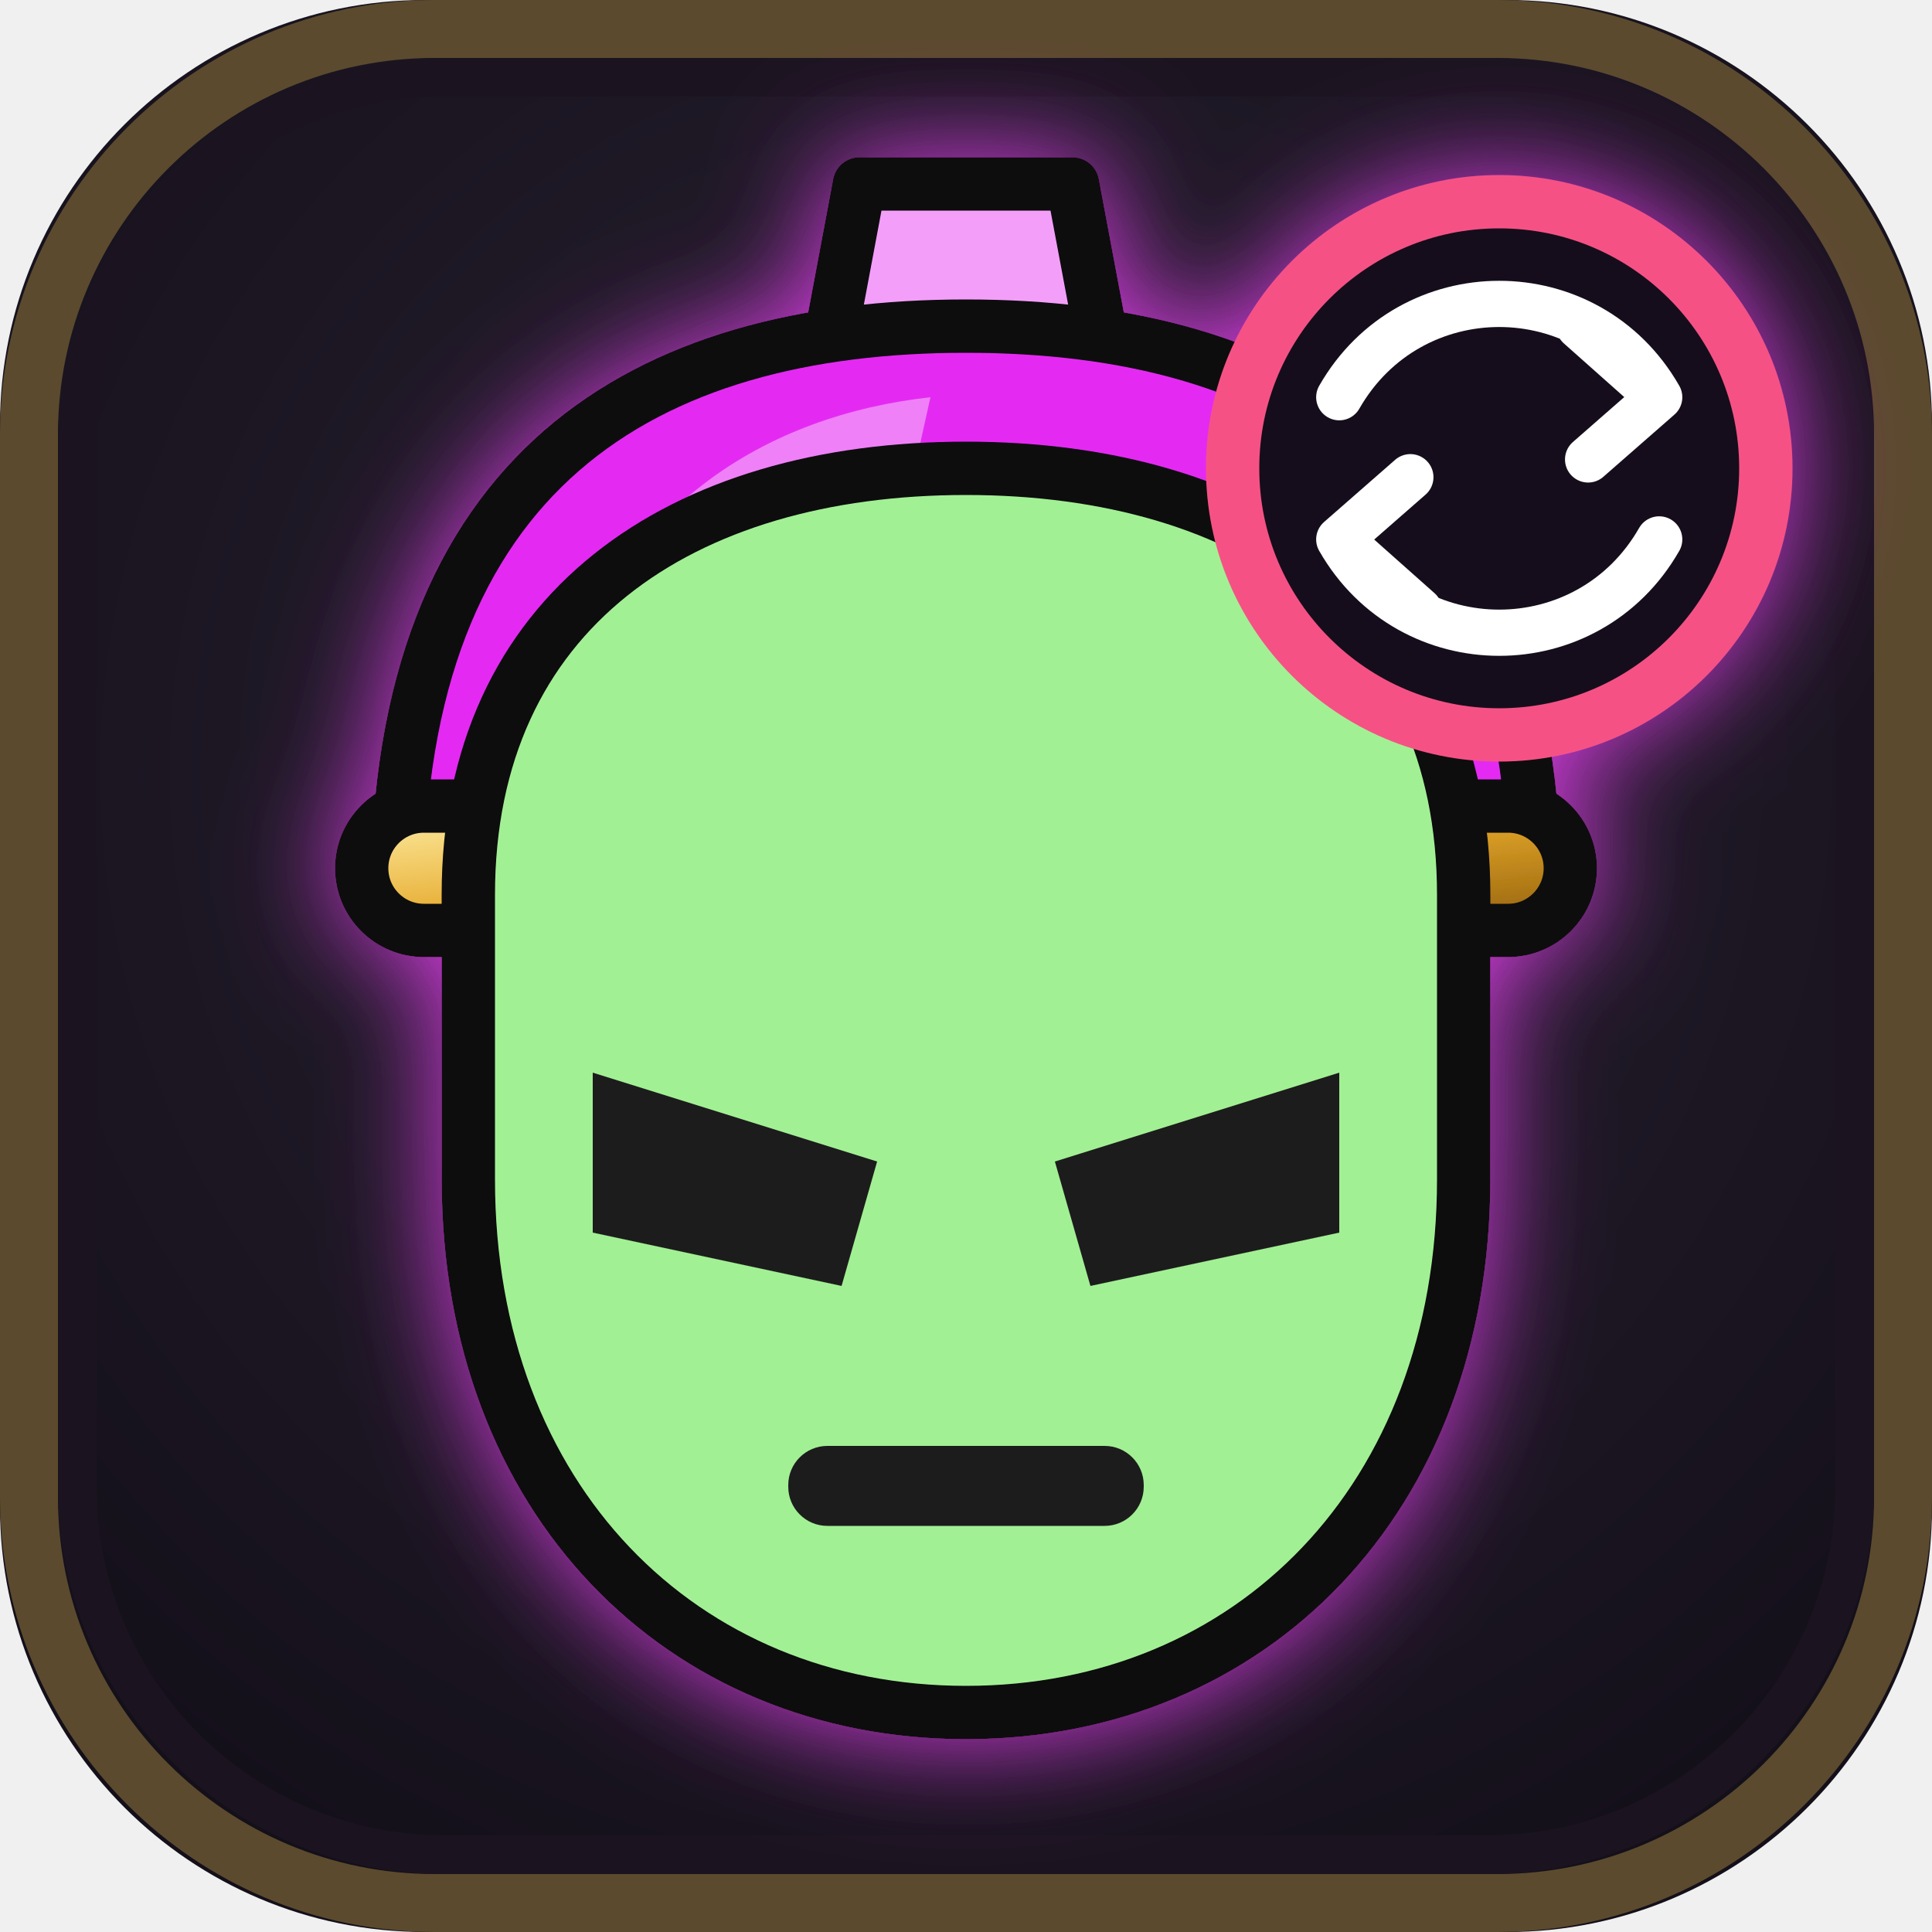
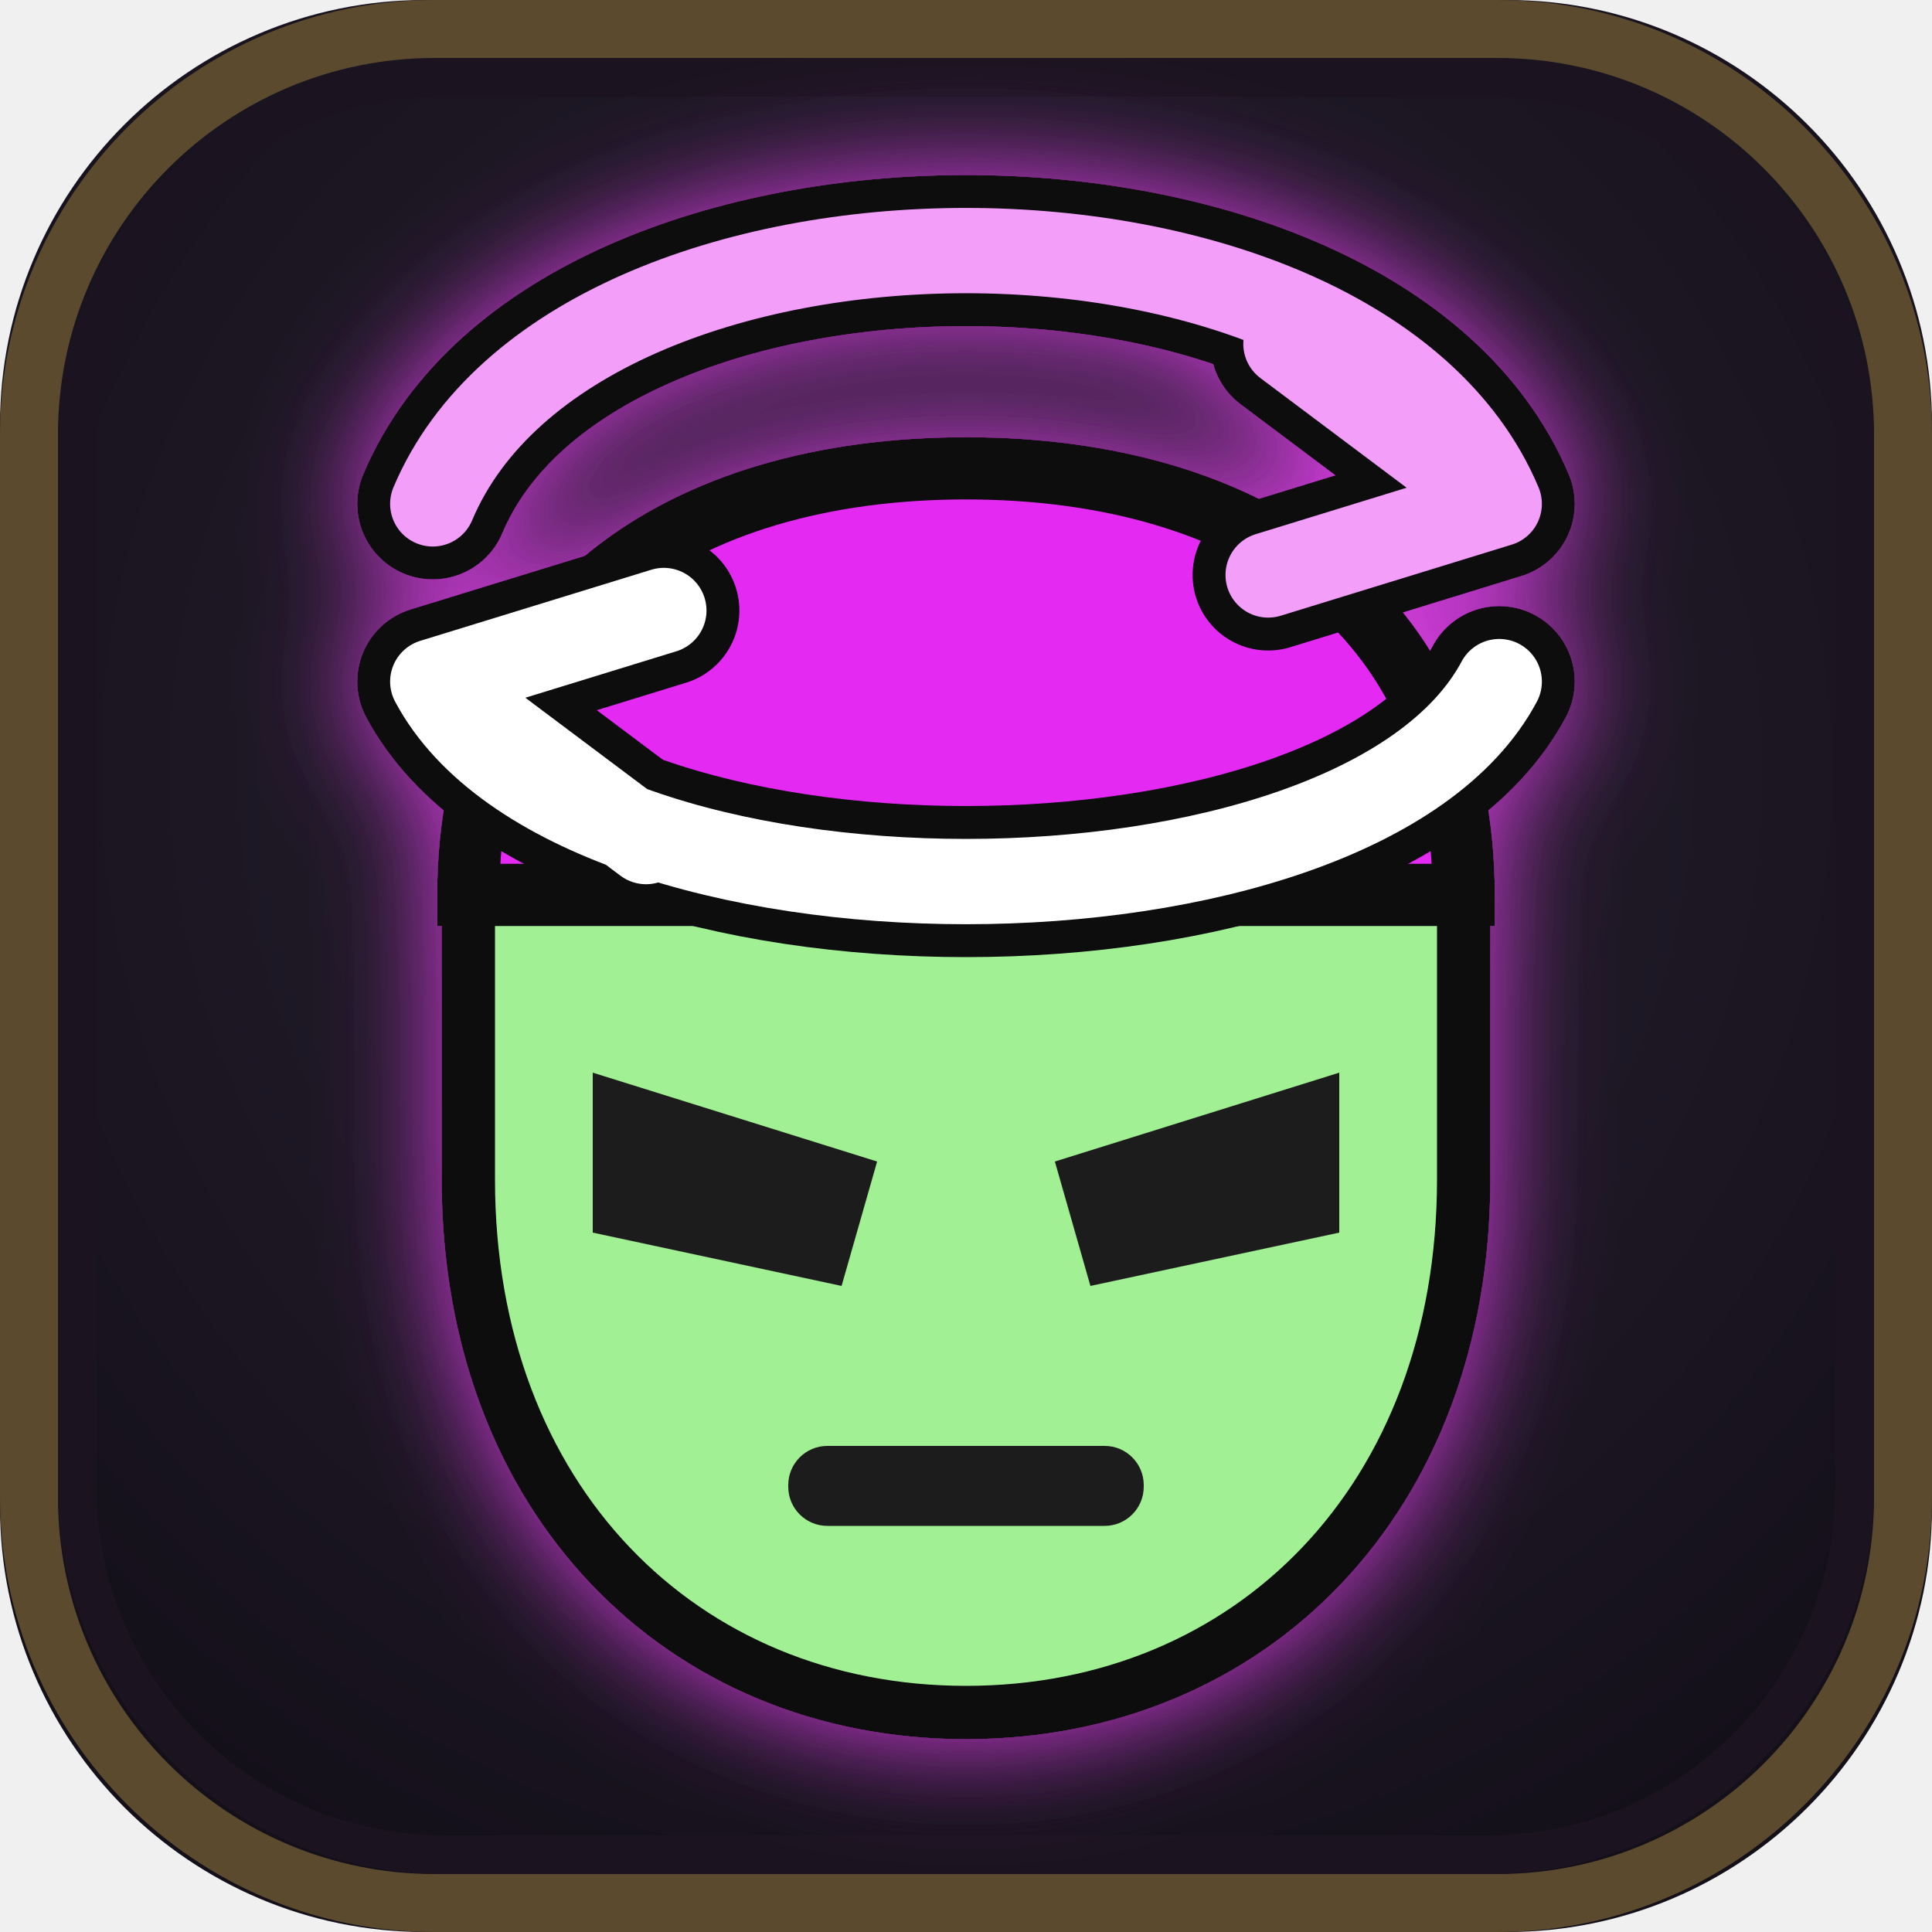
<svg xmlns="http://www.w3.org/2000/svg" viewBox="0 0 100 100" width="256" height="256">
  <defs>
    <linearGradient id="gMetal" x1="0" y1="0" x2="1" y2="1">
      <stop offset="0" stop-color="#f4f7fb" />
      <stop offset=".5" stop-color="#a9b6c7" />
      <stop offset="1" stop-color="#5d6b80" />
    </linearGradient>
    <linearGradient id="gGold" x1="0" y1="0" x2="1" y2="1">
      <stop offset="0" stop-color="#fff0a8" />
      <stop offset=".5" stop-color="#e5a82a" />
      <stop offset="1" stop-color="#8f5d0b" />
    </linearGradient>
    <radialGradient id="gBg" cx=".5" cy=".4" r=".8">
      <stop offset="0" stop-color="#2a2233" />
      <stop offset=".8" stop-color="#14101a" />
    </radialGradient>
    <filter id="glow" x="-30%" y="-30%" width="160%" height="160%">
      <feDropShadow dx="0" dy="0" stdDeviation="3" flood-color="#ee42fa" flood-opacity=".9" />
    </filter>
  </defs>
  <rect width="100" height="100" rx="22" fill="url(#gBg)" />
  <rect x="1.5" y="1.5" width="97" height="97" rx="21" fill="none" stroke="#5b4a2e" stroke-width="3" />
  <rect x="4" y="4" width="92" height="92" rx="19" fill="none" stroke="#1b1420" stroke-width="2" />
  <g transform="translate(4 4) scale(.92)" filter="url(#glow)">
-     <path fill="#f39ff9" stroke="#0b0810" stroke-width="3" stroke-linejoin="round" d="M44 6 H56 L59 22 H41 Z" />
-     <path fill="#e42cf2" stroke="#0b0810" stroke-width="3" stroke-linejoin="round" d="M18 46 C18 22 32 14 50 14 C68 14 82 22 82 46 Z" />
-     <path fill="#ffffff" fill-opacity=".4" d="M27 36 C30 24 39 19 48 18 L44 36 Z" />
-     <rect fill="url(#gGold)" stroke="#0b0810" stroke-width="3" stroke-linejoin="round" x="16" y="41" width="68" height="7" rx="3.5" />
    <path fill="#a2f094" stroke="#0b0810" stroke-width="3" stroke-linejoin="round" d="M22 46 C22 30 34 22 50 22 C66 22 78 30 78 46 V62 C78 80 66 92 50 92 C34 92 22 80 22 62 Z" />
    <path fill="#1f1f1f" d="M29 56 L45 61 L43 68 L29 65 Z" />
    <path fill="#1f1f1f" d="M71 56 L55 61 L57 68 L71 65 Z" />
    <rect fill="#1f1f1f" x="40" y="77" width="20" height="4.5" rx="2.2" />
-     <circle fill="#14101a" stroke="#f65185" stroke-width="3" cx="80" cy="22" r="15" />
-     <path fill="none" stroke="#fff" stroke-width="2.6" stroke-linecap="round" stroke-linejoin="round" d="M71 18 C75 11 85 11 89 18 M89 18 L84.5 14 M89 18 L85 21.5 M89 26 C85 33 75 33 71 26 M71 26 L75.5 30 M71 26 L75 22.5" />
+     <path fill="#e42cf2" stroke="#0b0810" stroke-width="3.5" d="M22 46 C22 30 34 22 50 22 C66 22 78 30 78 46 Z" />
+     <path fill="none" stroke="#0b0810" stroke-width="8.5" stroke-linecap="round" stroke-linejoin="round" d="M20 24 C28 5 72 5 80 24 M80 24 L68 15 M80 24 L67 28" />
+     <path fill="none" stroke="#f39ff9" stroke-width="4.8" stroke-linecap="round" stroke-linejoin="round" d="M20 24 C28 5 72 5 80 24 M80 24 L68 15 M80 24 L67 28" />
+     <path fill="none" stroke="#0b0810" stroke-width="8.5" stroke-linecap="round" stroke-linejoin="round" d="M80 34 C72 49 28 49 20 34 M20 34 L32 43 M20 34 L33 30" />
+     <path fill="none" stroke="#ffffff" stroke-width="4.8" stroke-linecap="round" stroke-linejoin="round" d="M80 34 C72 49 28 49 20 34 M20 34 L32 43 M20 34 L33 30" />
  </g>
</svg>
